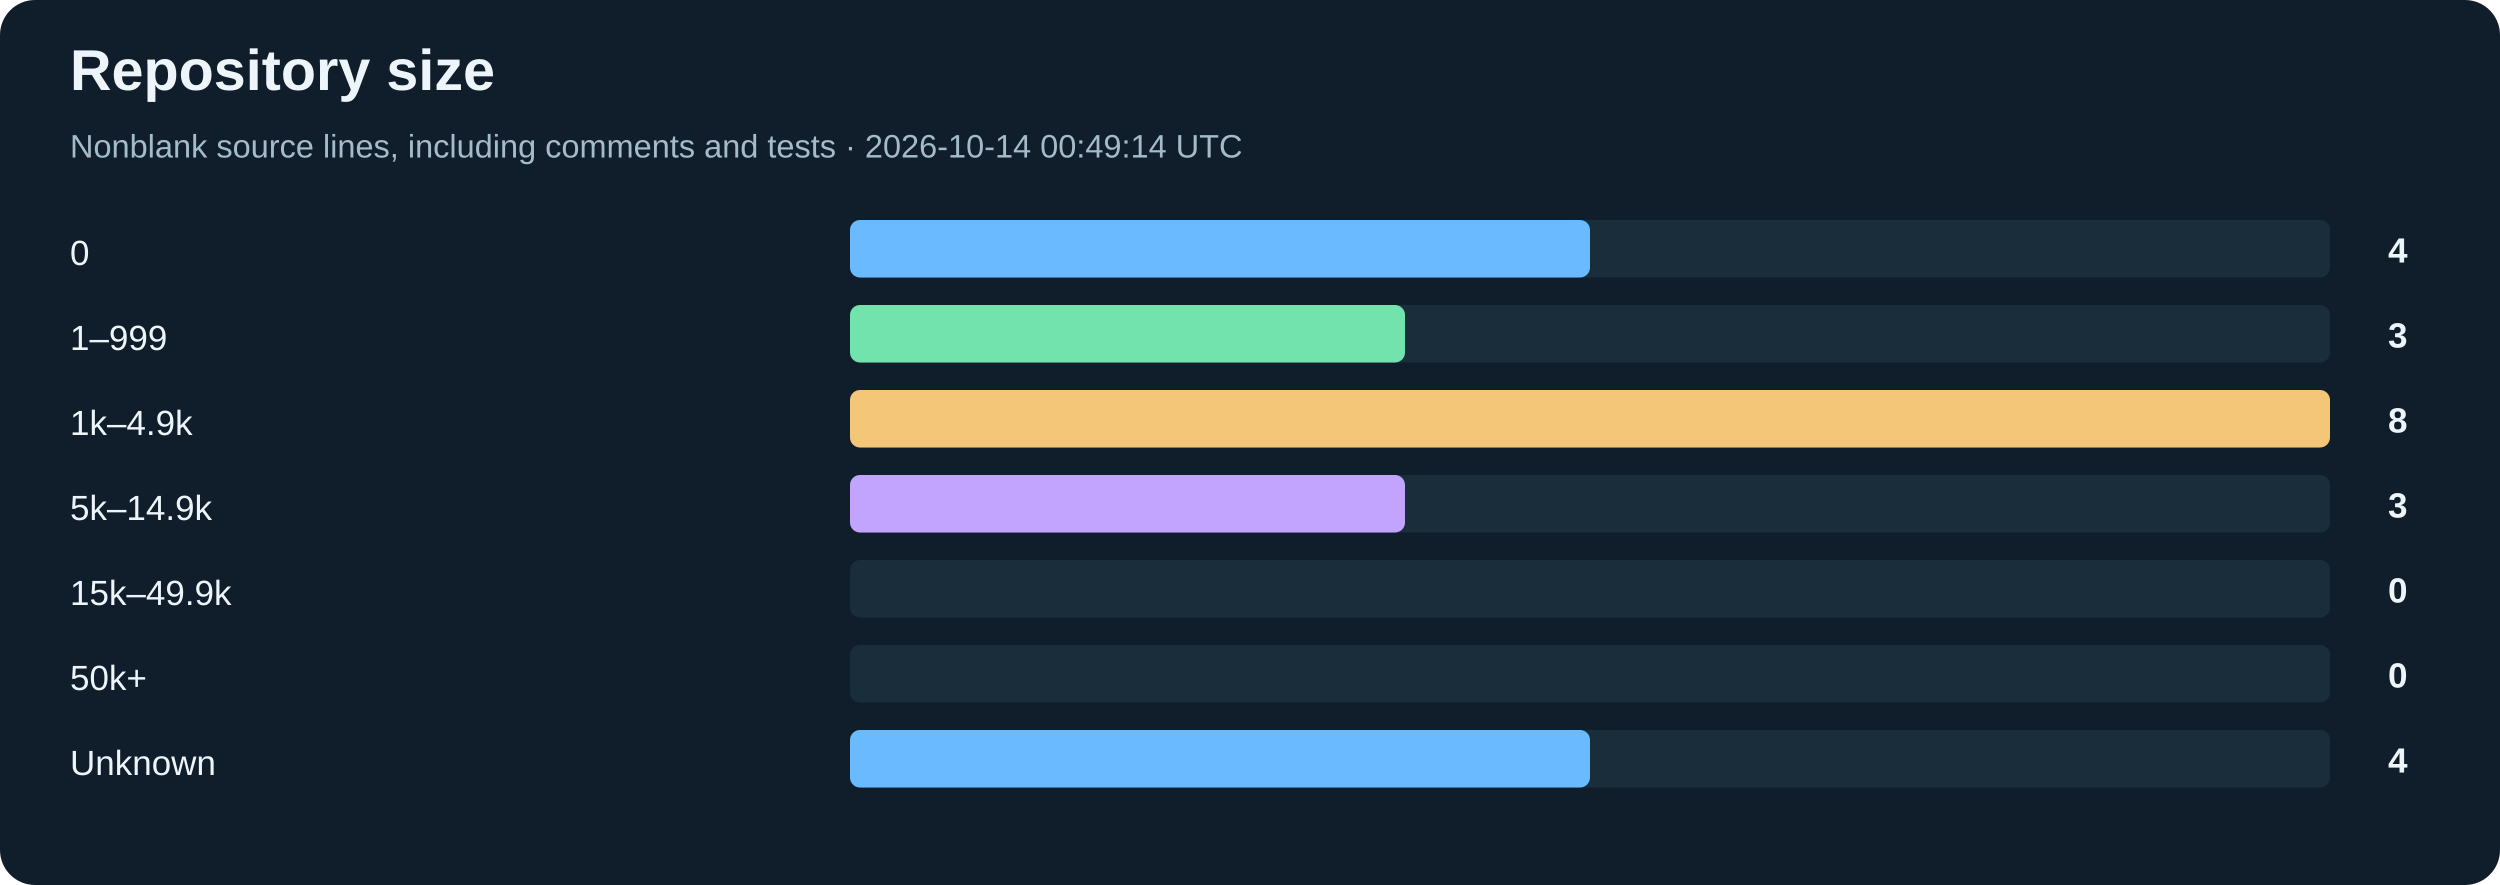
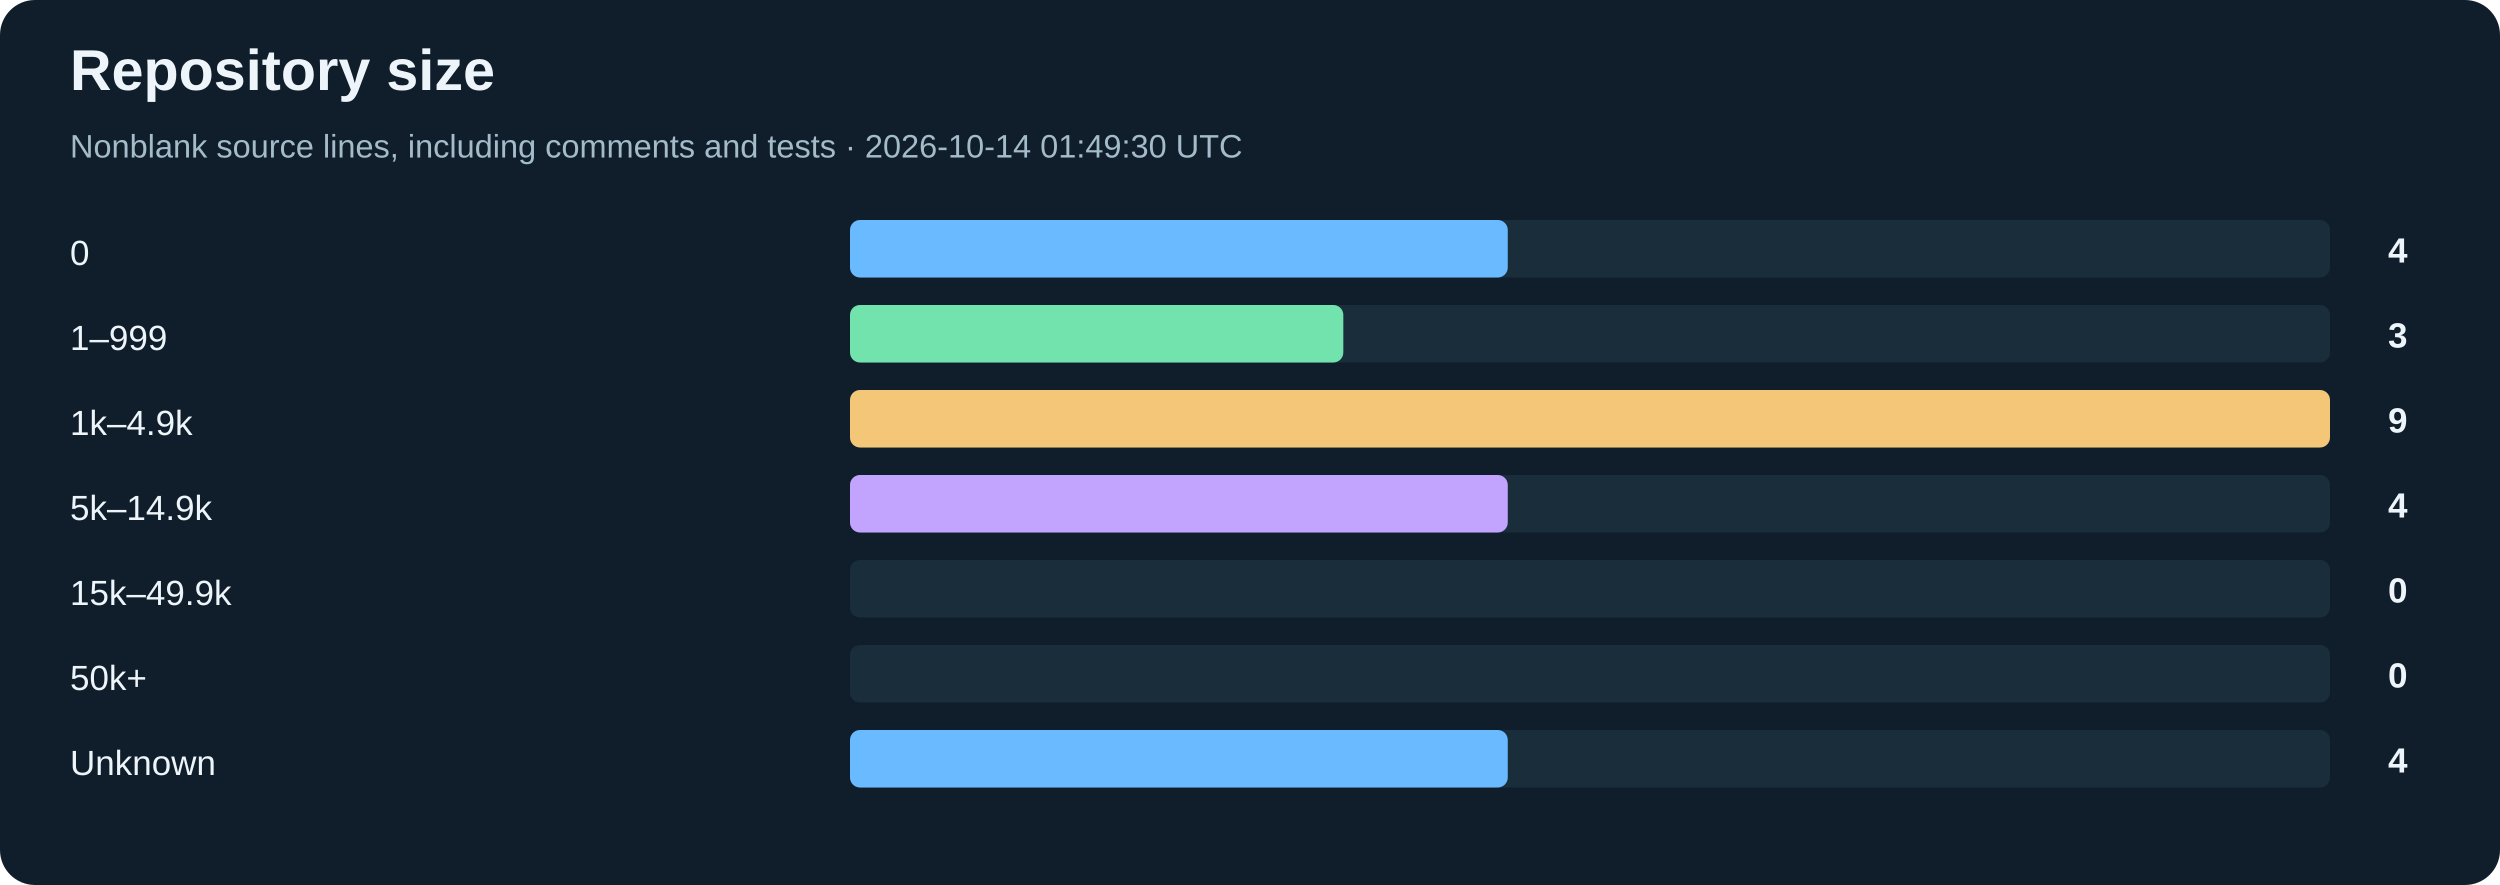
<svg xmlns="http://www.w3.org/2000/svg" width="1000" height="354" viewBox="0 0 1000 354" role="img" aria-labelledby="title desc">
  <rect width="1000" height="354" rx="14" fill="#101e2b" />
  <g font-family="Arial, Helvetica, sans-serif">
    <text x="28" y="36" font-size="23" fill="#edf5fa" font-weight="700">Repository size</text>
-     <text x="28" y="63" font-size="13" fill="#a4bbc9">Nonblank source lines, including comments and tests · 2026-10-14 00:49:14 UTC</text>
+     <text x="28" y="63" font-size="13" fill="#a4bbc9">Nonblank source lines, including comments and tests · 2026-10-14 01:49:30 UTC</text>
    <text x="28" y="106" font-size="14" fill="#edf5fa">0</text>
    <rect x="340" y="88" width="592" height="23" rx="4" fill="#192d3b" />
-     <rect x="340" y="88" width="296.00" height="23" rx="4" fill="#69baff" />
+     <rect x="340" y="88" width="263.11" height="23" rx="4" fill="#69baff" />
    <text x="963" y="105" font-size="14" fill="#edf5fa" text-anchor="end" font-weight="700">4</text>
    <text x="28" y="140" font-size="14" fill="#edf5fa">1–999</text>
    <rect x="340" y="122" width="592" height="23" rx="4" fill="#192d3b" />
-     <rect x="340" y="122" width="222.00" height="23" rx="4" fill="#73e3ae" />
+     <rect x="340" y="122" width="197.33" height="23" rx="4" fill="#73e3ae" />
    <text x="963" y="139" font-size="14" fill="#edf5fa" text-anchor="end" font-weight="700">3</text>
    <text x="28" y="174" font-size="14" fill="#edf5fa">1k–4.9k</text>
    <rect x="340" y="156" width="592" height="23" rx="4" fill="#192d3b" />
    <rect x="340" y="156" width="592.00" height="23" rx="4" fill="#f3c678" />
-     <text x="963" y="173" font-size="14" fill="#edf5fa" text-anchor="end" font-weight="700">8</text>
+     <text x="963" y="173" font-size="14" fill="#edf5fa" text-anchor="end" font-weight="700">9</text>
    <text x="28" y="208" font-size="14" fill="#edf5fa">5k–14.9k</text>
    <rect x="340" y="190" width="592" height="23" rx="4" fill="#192d3b" />
-     <rect x="340" y="190" width="222.00" height="23" rx="4" fill="#c2a4ff" />
-     <text x="963" y="207" font-size="14" fill="#edf5fa" text-anchor="end" font-weight="700">3</text>
+     <rect x="340" y="190" width="263.11" height="23" rx="4" fill="#c2a4ff" />
+     <text x="963" y="207" font-size="14" fill="#edf5fa" text-anchor="end" font-weight="700">4</text>
    <text x="28" y="242" font-size="14" fill="#edf5fa">15k–49.9k</text>
    <rect x="340" y="224" width="592" height="23" rx="4" fill="#192d3b" />
    <rect x="340" y="224" width="0.00" height="23" rx="4" fill="#fa9dac" />
    <text x="963" y="241" font-size="14" fill="#edf5fa" text-anchor="end" font-weight="700">0</text>
    <text x="28" y="276" font-size="14" fill="#edf5fa">50k+</text>
    <rect x="340" y="258" width="592" height="23" rx="4" fill="#192d3b" />
    <rect x="340" y="258" width="0.00" height="23" rx="4" fill="#78d6e5" />
    <text x="963" y="275" font-size="14" fill="#edf5fa" text-anchor="end" font-weight="700">0</text>
    <text x="28" y="310" font-size="14" fill="#edf5fa">Unknown</text>
    <rect x="340" y="292" width="592" height="23" rx="4" fill="#192d3b" />
-     <rect x="340" y="292" width="296.00" height="23" rx="4" fill="#69baff" />
+     <rect x="340" y="292" width="263.11" height="23" rx="4" fill="#69baff" />
    <text x="963" y="309" font-size="14" fill="#edf5fa" text-anchor="end" font-weight="700">4</text>
  </g>
</svg>
